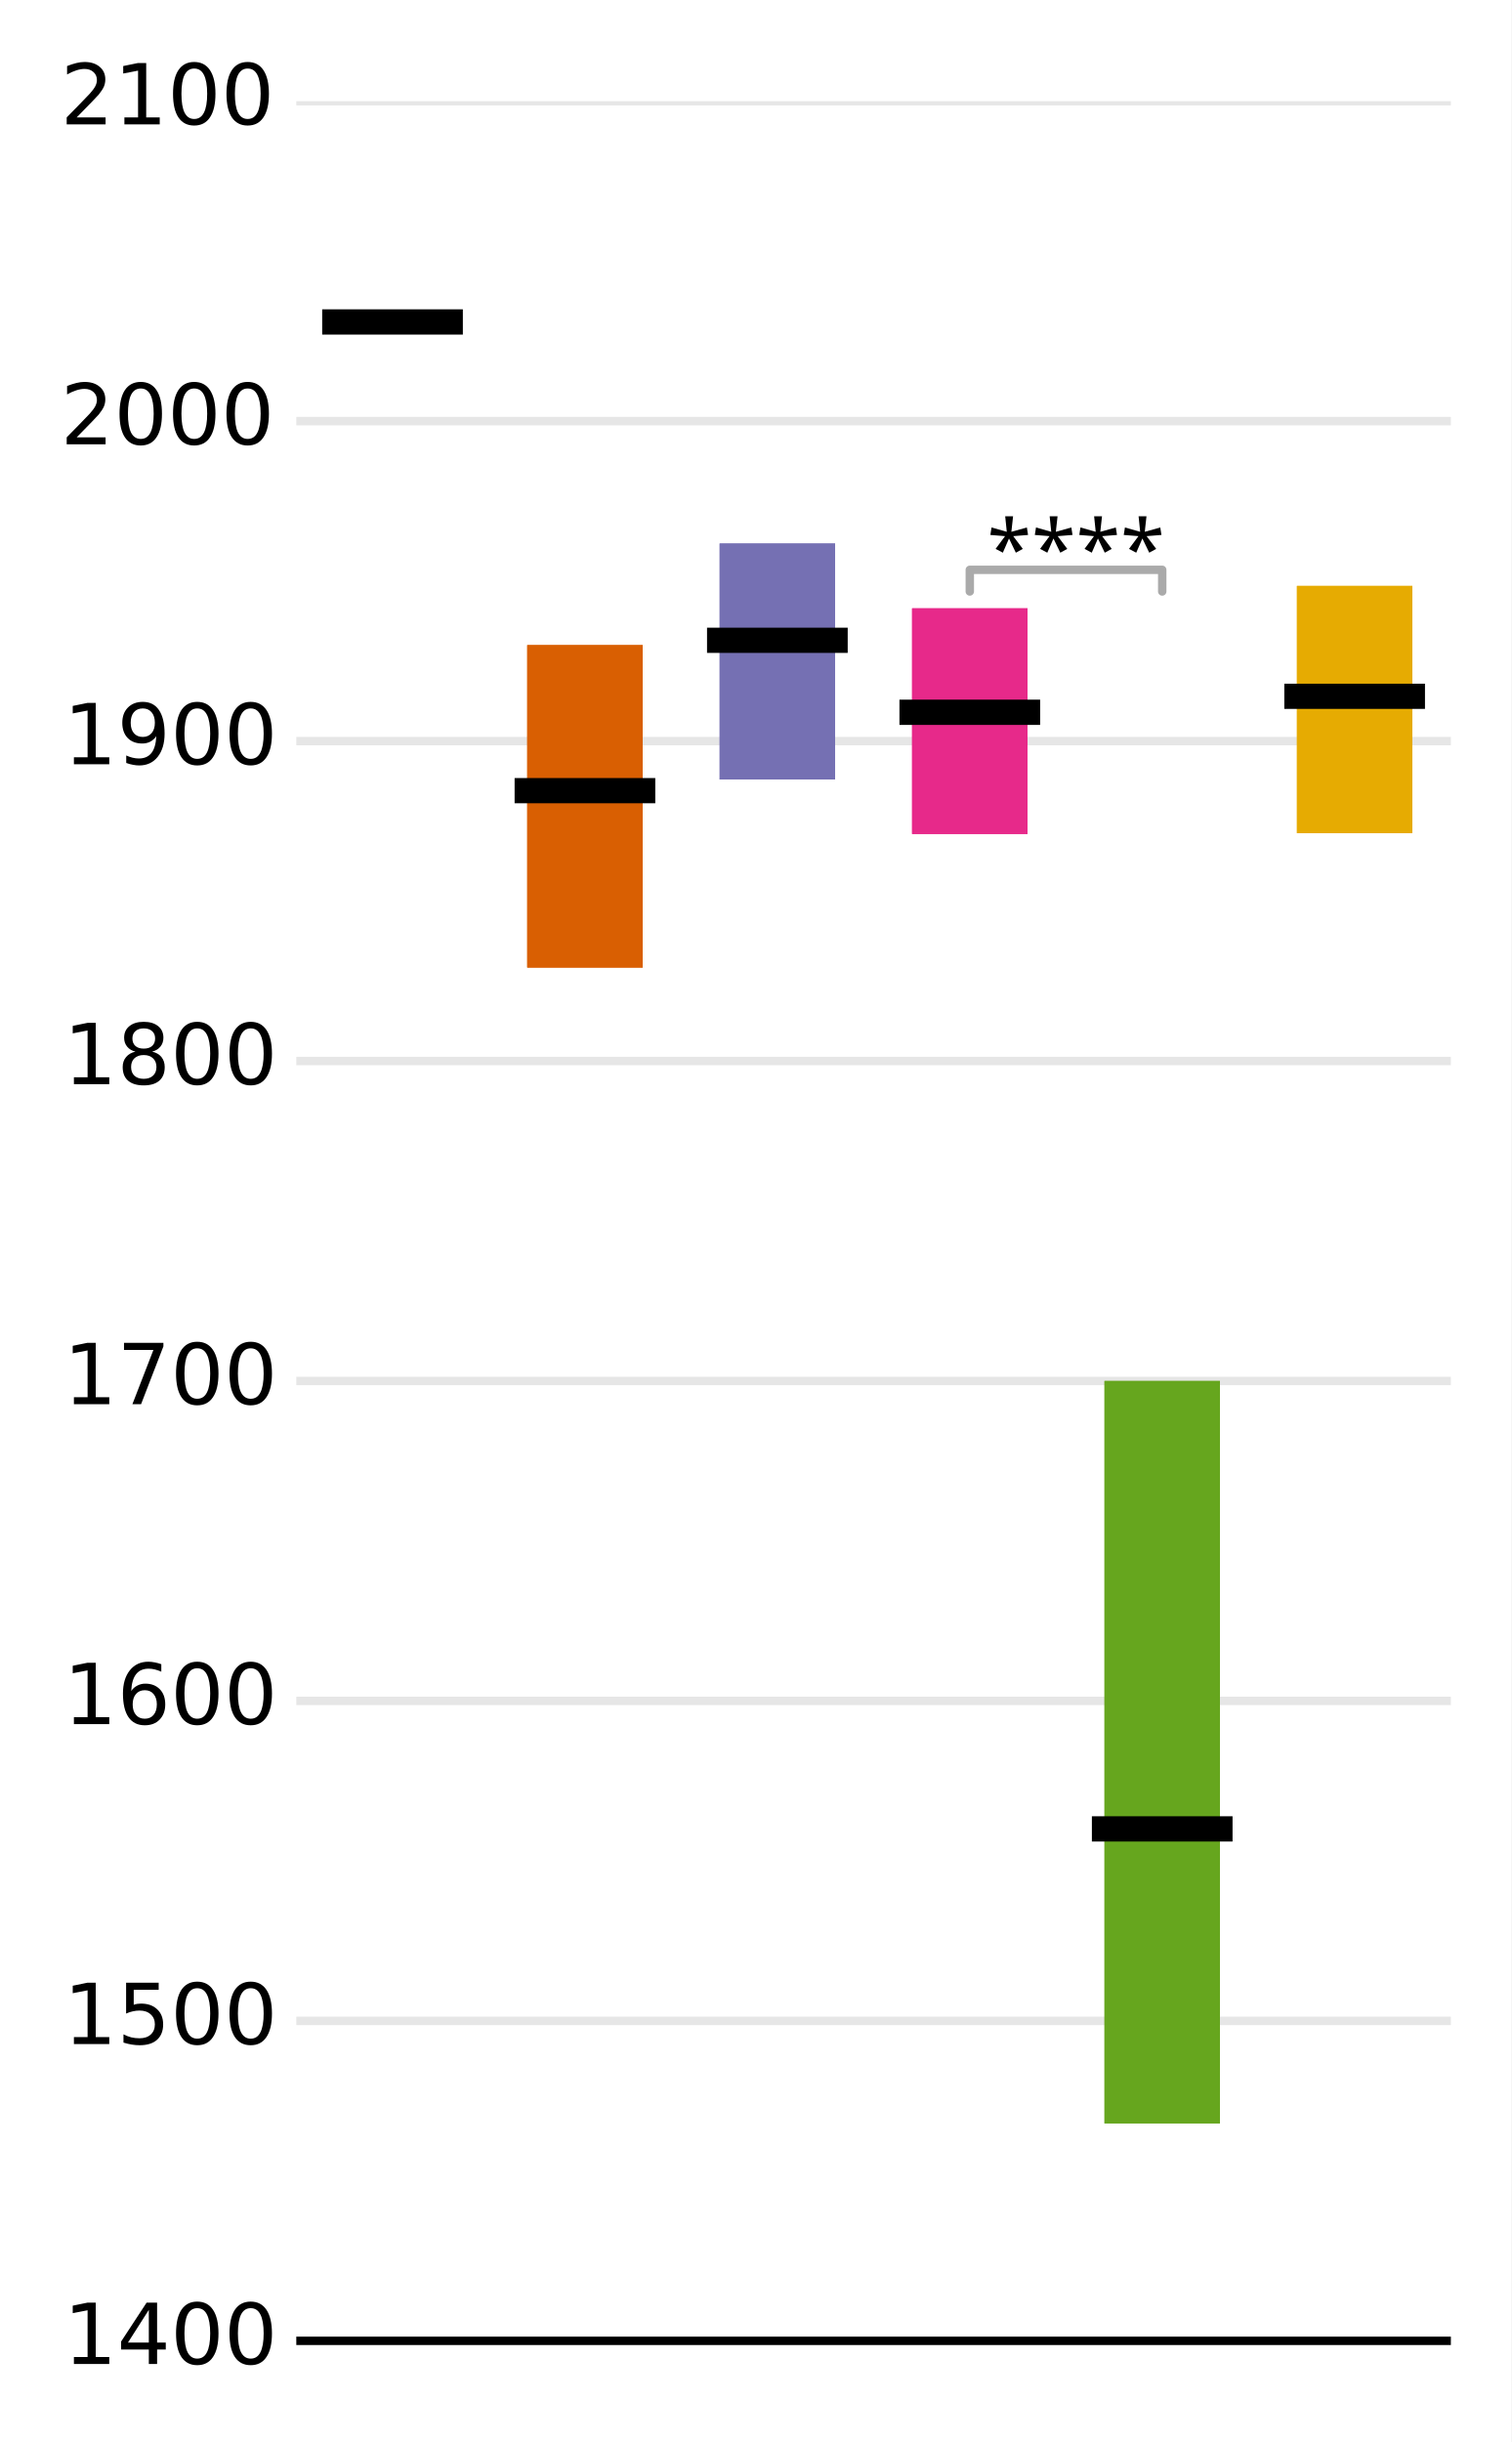
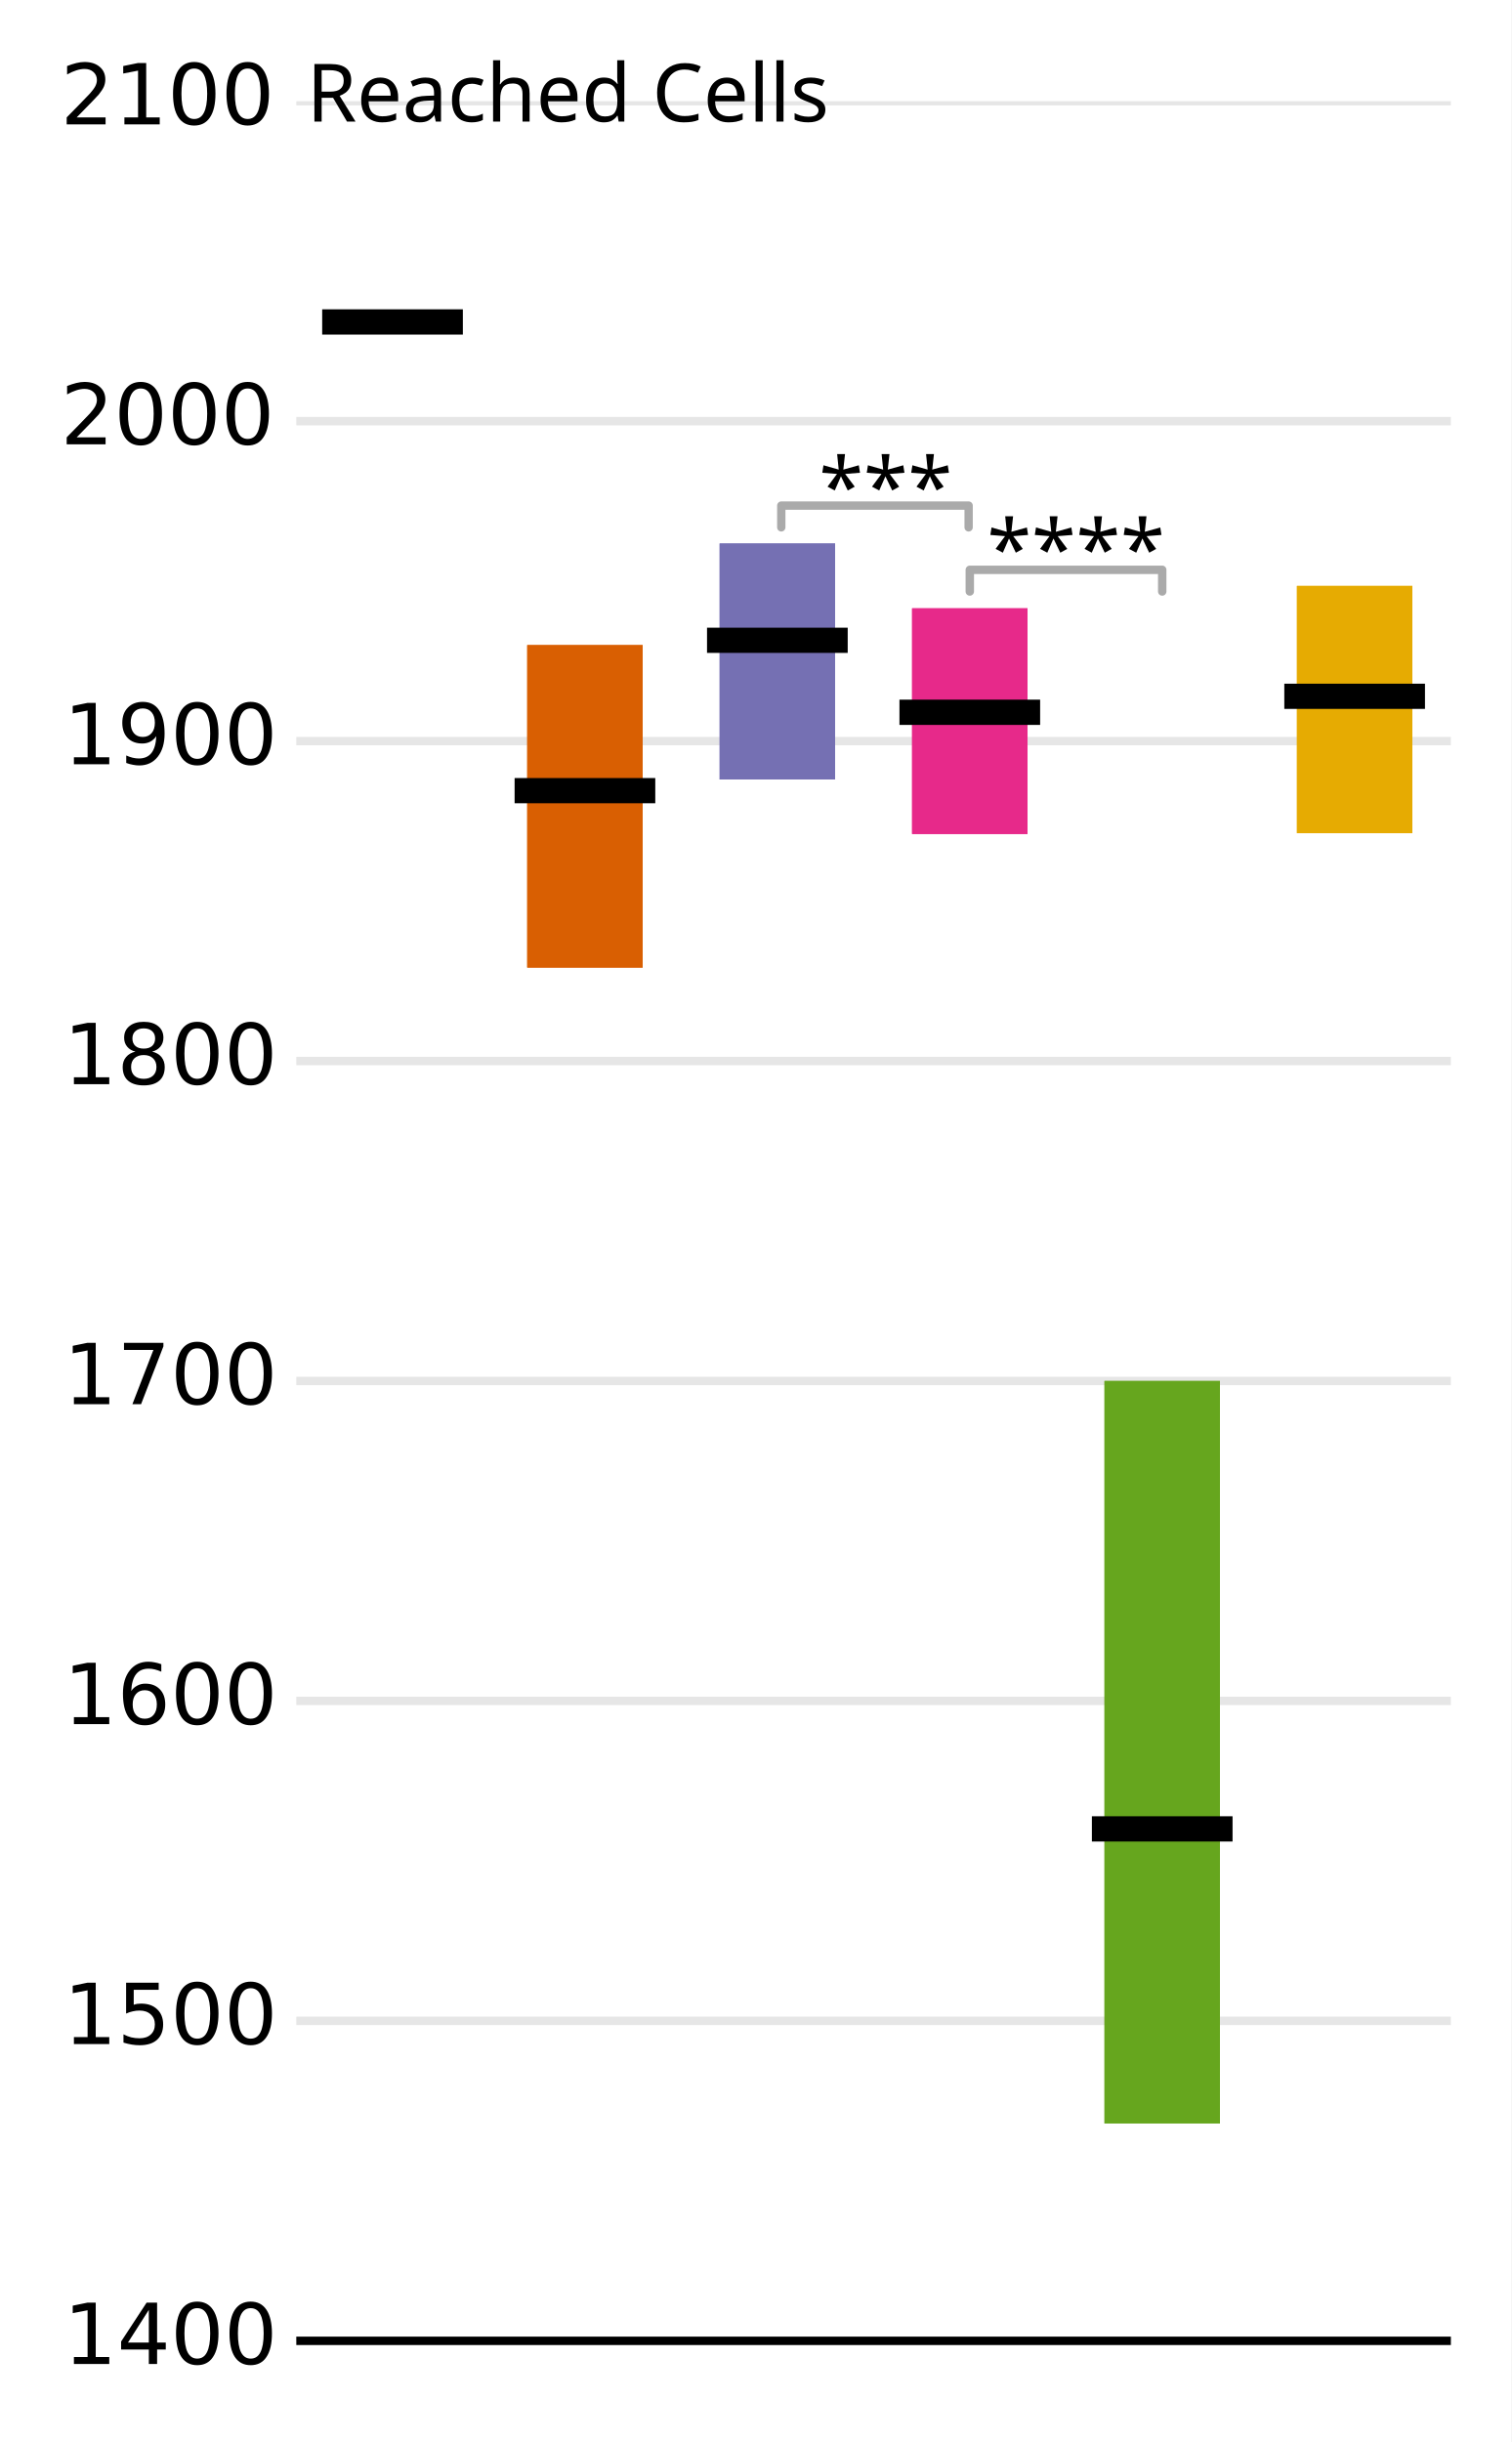
<svg xmlns="http://www.w3.org/2000/svg" id="svg2" version="1.1" width="224.734" height="363.09" xml:space="preserve">
  <defs id="defs6">
    <clipPath clipPathUnits="userSpaceOnUse" id="clipPath20">
      <path d="m 35.247,12.036 137.34,0 0,266.4 -137.34,0 0,-266.4 z" id="path22" />
    </clipPath>
    <clipPath clipPathUnits="userSpaceOnUse" id="clipPath38">
      <path d="m 35.247,12.036 137.34,0 0,266.4 -137.34,0 0,-266.4 z" id="path40" />
    </clipPath>
    <clipPath clipPathUnits="userSpaceOnUse" id="clipPath56">
      <path d="m 35.247,12.036 137.34,0 0,266.4 -137.34,0 0,-266.4 z" id="path58" />
    </clipPath>
    <clipPath clipPathUnits="userSpaceOnUse" id="clipPath74">
      <path d="m 35.247,12.036 137.34,0 0,266.4 -137.34,0 0,-266.4 z" id="path76" />
    </clipPath>
    <clipPath clipPathUnits="userSpaceOnUse" id="clipPath92">
      <path d="m 35.247,12.036 137.34,0 0,266.4 -137.34,0 0,-266.4 z" id="path94" />
    </clipPath>
    <clipPath clipPathUnits="userSpaceOnUse" id="clipPath110">
      <path d="m 35.247,12.036 137.34,0 0,266.4 -137.34,0 0,-266.4 z" id="path112" />
    </clipPath>
    <clipPath clipPathUnits="userSpaceOnUse" id="clipPath128">
      <path d="m 35.247,12.036 137.34,0 0,266.4 -137.34,0 0,-266.4 z" id="path130" />
    </clipPath>
    <clipPath clipPathUnits="userSpaceOnUse" id="clipPath146">
      <path d="m 35.247,12.036 137.34,0 0,266.4 -137.34,0 0,-266.4 z" id="path148" />
    </clipPath>
    <clipPath clipPathUnits="userSpaceOnUse" id="clipPath164">
      <path d="m 35.247,12.036 137.34,0 0,266.4 -137.34,0 0,-266.4 z" id="path166" />
    </clipPath>
    <clipPath clipPathUnits="userSpaceOnUse" id="clipPath172">
      <path d="m 35.247,12.036 137.34,0 0,266.4 -137.34,0 0,-266.4 z" id="path174" />
    </clipPath>
    <clipPath clipPathUnits="userSpaceOnUse" id="clipPath182">
      <path d="m 35.247,12.036 137.34,0 0,266.4 -137.34,0 0,-266.4 z" id="path184" />
    </clipPath>
    <clipPath clipPathUnits="userSpaceOnUse" id="clipPath192">
      <path d="m 35.247,12.036 137.34,0 0,266.4 -137.34,0 0,-266.4 z" id="path194" />
    </clipPath>
    <clipPath clipPathUnits="userSpaceOnUse" id="clipPath202">
      <path d="m 35.247,12.036 137.34,0 0,266.4 -137.34,0 0,-266.4 z" id="path204" />
    </clipPath>
    <clipPath clipPathUnits="userSpaceOnUse" id="clipPath212">
      <path d="m 35.247,12.036 137.34,0 0,266.4 -137.34,0 0,-266.4 z" id="path214" />
    </clipPath>
    <clipPath clipPathUnits="userSpaceOnUse" id="clipPath220">
      <path d="m 35.247,12.036 137.34,0 0,266.4 -137.34,0 0,-266.4 z" id="path222" />
    </clipPath>
    <clipPath clipPathUnits="userSpaceOnUse" id="clipPath230">
      <path d="m 35.247,12.036 137.34,0 0,266.4 -137.34,0 0,-266.4 z" id="path232" />
    </clipPath>
    <clipPath clipPathUnits="userSpaceOnUse" id="clipPath240">
      <path d="m 35.247,12.036 137.34,0 0,266.4 -137.34,0 0,-266.4 z" id="path242" />
    </clipPath>
    <clipPath clipPathUnits="userSpaceOnUse" id="clipPath250">
      <path d="m 35.247,12.036 137.34,0 0,266.4 -137.34,0 0,-266.4 z" id="path252" />
    </clipPath>
    <clipPath clipPathUnits="userSpaceOnUse" id="clipPath260">
      <path d="m 35.247,12.036 137.34,0 0,266.4 -137.34,0 0,-266.4 z" id="path262" />
    </clipPath>
    <clipPath clipPathUnits="userSpaceOnUse" id="clipPath268">
      <path d="m 35.247,12.036 137.34,0 0,266.4 -137.34,0 0,-266.4 z" id="path270" />
    </clipPath>
    <clipPath clipPathUnits="userSpaceOnUse" id="clipPath278">
      <path d="m 35.247,12.036 137.34,0 0,266.4 -137.34,0 0,-266.4 z" id="path280" />
    </clipPath>
    <clipPath clipPathUnits="userSpaceOnUse" id="clipPath288">
      <path d="m 35.247,12.036 137.34,0 0,266.4 -137.34,0 0,-266.4 z" id="path290" />
    </clipPath>
    <clipPath clipPathUnits="userSpaceOnUse" id="clipPath298">
      <path d="m 35.247,12.036 137.34,0 0,266.4 -137.34,0 0,-266.4 z" id="path300" />
    </clipPath>
    <clipPath clipPathUnits="userSpaceOnUse" id="clipPath308">
      <path d="m 35.247,12.036 137.34,0 0,266.4 -137.34,0 0,-266.4 z" id="path310" />
    </clipPath>
    <clipPath clipPathUnits="userSpaceOnUse" id="clipPath316">
      <path d="m 35.247,12.036 137.34,0 0,266.4 -137.34,0 0,-266.4 z" id="path318" />
    </clipPath>
    <clipPath clipPathUnits="userSpaceOnUse" id="clipPath326">
      <path d="m 35.247,12.036 137.34,0 0,266.4 -137.34,0 0,-266.4 z" id="path328" />
    </clipPath>
    <clipPath clipPathUnits="userSpaceOnUse" id="clipPath336">
      <path d="m 35.247,12.036 137.34,0 0,266.4 -137.34,0 0,-266.4 z" id="path338" />
    </clipPath>
    <clipPath clipPathUnits="userSpaceOnUse" id="clipPath346">
      <path d="m 35.247,12.036 137.34,0 0,266.4 -137.34,0 0,-266.4 z" id="path348" />
    </clipPath>
    <clipPath clipPathUnits="userSpaceOnUse" id="clipPath356">
      <path d="m 35.247,12.036 137.34,0 0,266.4 -137.34,0 0,-266.4 z" id="path358" />
    </clipPath>
    <clipPath clipPathUnits="userSpaceOnUse" id="clipPath364">
      <path d="m 35.247,12.036 137.34,0 0,266.4 -137.34,0 0,-266.4 z" id="path366" />
    </clipPath>
    <clipPath clipPathUnits="userSpaceOnUse" id="clipPath374">
      <path d="m 35.247,12.036 137.34,0 0,266.4 -137.34,0 0,-266.4 z" id="path376" />
    </clipPath>
    <clipPath clipPathUnits="userSpaceOnUse" id="clipPath384">
      <path d="m 35.247,12.036 137.34,0 0,266.4 -137.34,0 0,-266.4 z" id="path386" />
    </clipPath>
    <clipPath clipPathUnits="userSpaceOnUse" id="clipPath394">
      <path d="m 35.247,12.036 137.34,0 0,266.4 -137.34,0 0,-266.4 z" id="path396" />
    </clipPath>
    <clipPath clipPathUnits="userSpaceOnUse" id="clipPath404">
      <path d="m 35.247,12.036 137.34,0 0,266.4 -137.34,0 0,-266.4 z" id="path406" />
    </clipPath>
    <clipPath clipPathUnits="userSpaceOnUse" id="clipPath412">
      <path d="m 35.247,12.036 137.34,0 0,266.4 -137.34,0 0,-266.4 z" id="path414" />
    </clipPath>
    <clipPath clipPathUnits="userSpaceOnUse" id="clipPath422">
      <path d="m 35.247,12.036 137.34,0 0,266.4 -137.34,0 0,-266.4 z" id="path424" />
    </clipPath>
    <clipPath clipPathUnits="userSpaceOnUse" id="clipPath432">
      <path d="m 35.247,12.036 137.34,0 0,266.4 -137.34,0 0,-266.4 z" id="path434" />
    </clipPath>
    <clipPath clipPathUnits="userSpaceOnUse" id="clipPath442">
      <path d="m 35.247,12.036 137.34,0 0,266.4 -137.34,0 0,-266.4 z" id="path444" />
    </clipPath>
    <clipPath clipPathUnits="userSpaceOnUse" id="clipPath452">
      <path d="m 35.247,12.036 137.34,0 0,266.4 -137.34,0 0,-266.4 z" id="path454" />
    </clipPath>
    <clipPath clipPathUnits="userSpaceOnUse" id="clipPath462">
      <path d="m 35.247,12.036 137.34,0 0,266.4 -137.34,0 0,-266.4 z" id="path464" />
    </clipPath>
    <clipPath clipPathUnits="userSpaceOnUse" id="clipPath472">
      <path d="m 35.247,12.036 137.34,0 0,266.4 -137.34,0 0,-266.4 z" id="path474" />
    </clipPath>
    <clipPath clipPathUnits="userSpaceOnUse" id="clipPath480">
      <path d="m 35.247,12.036 137.34,0 0,266.4 -137.34,0 0,-266.4 z" id="path482" />
    </clipPath>
    <clipPath clipPathUnits="userSpaceOnUse" id="clipPath488">
      <path d="m 35.247,12.036 137.34,0 0,266.4 -137.34,0 0,-266.4 z" id="path490" />
    </clipPath>
    <clipPath clipPathUnits="userSpaceOnUse" id="clipPath496">
      <path d="m 35.247,12.036 137.34,0 0,266.4 -137.34,0 0,-266.4 z" id="path498" />
    </clipPath>
    <clipPath clipPathUnits="userSpaceOnUse" id="clipPath506">
      <path d="m 35.247,12.036 137.34,0 0,266.4 -137.34,0 0,-266.4 z" id="path508" />
    </clipPath>
    <clipPath clipPathUnits="userSpaceOnUse" id="clipPath516">
      <path d="m 35.247,12.036 137.34,0 0,266.4 -137.34,0 0,-266.4 z" id="path518" />
    </clipPath>
    <clipPath clipPathUnits="userSpaceOnUse" id="clipPath526">
      <path d="m 35.247,12.036 137.34,0 0,266.4 -137.34,0 0,-266.4 z" id="path528" />
    </clipPath>
    <clipPath clipPathUnits="userSpaceOnUse" id="clipPath534">
      <path d="m 35.247,12.036 137.34,0 0,266.4 -137.34,0 0,-266.4 z" id="path536" />
    </clipPath>
    <clipPath clipPathUnits="userSpaceOnUse" id="clipPath542">
      <path d="m 35.247,12.036 137.34,0 0,266.4 -137.34,0 0,-266.4 z" id="path544" />
    </clipPath>
    <clipPath clipPathUnits="userSpaceOnUse" id="clipPath550">
      <path d="m 35.247,12.036 137.34,0 0,266.4 -137.34,0 0,-266.4 z" id="path552" />
    </clipPath>
    <clipPath clipPathUnits="userSpaceOnUse" id="clipPath560">
      <path d="m 35.247,12.036 137.34,0 0,266.4 -137.34,0 0,-266.4 z" id="path562" />
    </clipPath>
    <clipPath clipPathUnits="userSpaceOnUse" id="clipPath570">
      <path d="m 35.247,12.036 137.34,0 0,266.4 -137.34,0 0,-266.4 z" id="path572" />
    </clipPath>
    <clipPath clipPathUnits="userSpaceOnUse" id="clipPath580">
      <path d="m 35.247,12.036 137.34,0 0,266.4 -137.34,0 0,-266.4 z" id="path582" />
    </clipPath>
    <clipPath clipPathUnits="userSpaceOnUse" id="clipPath588">
      <path d="m 35.247,12.036 137.34,0 0,266.4 -137.34,0 0,-266.4 z" id="path590" />
    </clipPath>
    <clipPath clipPathUnits="userSpaceOnUse" id="clipPath596">
      <path d="m 35.247,12.036 137.34,0 0,266.4 -137.34,0 0,-266.4 z" id="path598" />
    </clipPath>
    <clipPath clipPathUnits="userSpaceOnUse" id="clipPath604">
      <path d="m 35.247,12.036 137.34,0 0,266.4 -137.34,0 0,-266.4 z" id="path606" />
    </clipPath>
    <clipPath clipPathUnits="userSpaceOnUse" id="clipPath614">
      <path d="m 35.247,12.036 137.34,0 0,266.4 -137.34,0 0,-266.4 z" id="path616" />
    </clipPath>
    <clipPath clipPathUnits="userSpaceOnUse" id="clipPath624">
      <path d="m 35.247,12.036 137.34,0 0,266.4 -137.34,0 0,-266.4 z" id="path626" />
    </clipPath>
    <clipPath clipPathUnits="userSpaceOnUse" id="clipPath634">
      <path d="m 35.247,12.036 137.34,0 0,266.4 -137.34,0 0,-266.4 z" id="path636" />
    </clipPath>
    <clipPath clipPathUnits="userSpaceOnUse" id="clipPath642">
      <path d="m 35.247,12.036 137.34,0 0,266.4 -137.34,0 0,-266.4 z" id="path644" />
    </clipPath>
    <clipPath clipPathUnits="userSpaceOnUse" id="clipPath650">
      <path d="m 35.247,12.036 137.34,0 0,266.4 -137.34,0 0,-266.4 z" id="path652" />
    </clipPath>
    <clipPath clipPathUnits="userSpaceOnUse" id="clipPath658">
      <path d="m 35.247,12.036 137.34,0 0,266.4 -137.34,0 0,-266.4 z" id="path660" />
    </clipPath>
    <clipPath clipPathUnits="userSpaceOnUse" id="clipPath668">
      <path d="m 35.247,12.036 137.34,0 0,266.4 -137.34,0 0,-266.4 z" id="path670" />
    </clipPath>
    <clipPath clipPathUnits="userSpaceOnUse" id="clipPath678">
      <path d="m 35.247,12.036 137.34,0 0,266.4 -137.34,0 0,-266.4 z" id="path680" />
    </clipPath>
    <clipPath clipPathUnits="userSpaceOnUse" id="clipPath688">
      <path d="m 35.247,12.036 137.34,0 0,266.4 -137.34,0 0,-266.4 z" id="path690" />
    </clipPath>
    <clipPath clipPathUnits="userSpaceOnUse" id="clipPath696">
      <path d="m 35.247,12.036 137.34,0 0,266.4 -137.34,0 0,-266.4 z" id="path698" />
    </clipPath>
    <clipPath clipPathUnits="userSpaceOnUse" id="clipPath704">
      <path d="m 35.247,12.036 137.34,0 0,266.4 -137.34,0 0,-266.4 z" id="path706" />
    </clipPath>
    <clipPath clipPathUnits="userSpaceOnUse" id="clipPath712">
      <path d="m 35.247,12.036 137.34,0 0,266.4 -137.34,0 0,-266.4 z" id="path714" />
    </clipPath>
    <clipPath clipPathUnits="userSpaceOnUse" id="clipPath722">
      <path d="m 35.247,12.036 137.34,0 0,266.4 -137.34,0 0,-266.4 z" id="path724" />
    </clipPath>
    <clipPath clipPathUnits="userSpaceOnUse" id="clipPath732">
      <path d="m 35.247,12.036 137.34,0 0,266.4 -137.34,0 0,-266.4 z" id="path734" />
    </clipPath>
    <clipPath clipPathUnits="userSpaceOnUse" id="clipPath742">
      <path d="m 35.247,12.036 137.34,0 0,266.4 -137.34,0 0,-266.4 z" id="path744" />
    </clipPath>
    <clipPath clipPathUnits="userSpaceOnUse" id="clipPath750">
      <path d="m 35.247,12.036 137.34,0 0,266.4 -137.34,0 0,-266.4 z" id="path752" />
    </clipPath>
    <clipPath clipPathUnits="userSpaceOnUse" id="clipPath758">
      <path d="m 35.247,12.036 137.34,0 0,266.4 -137.34,0 0,-266.4 z" id="path760" />
    </clipPath>
    <clipPath clipPathUnits="userSpaceOnUse" id="clipPath766">
      <path d="m 35.247,12.036 137.34,0 0,266.4 -137.34,0 0,-266.4 z" id="path768" />
    </clipPath>
  </defs>
  <g id="g10" transform="matrix(1.25,0,0,-1.25,0,363.0898)">
    <path d="m 0,0 179.787,0 0,290.472 L 0,290.472 0,0 z" style="fill:#ffffff;fill-opacity:1;fill-rule:nonzero;stroke:none" id="path12" />
    <path d="m 35.247,12.036 137.34,0 0,266.4 -137.34,0 0,-266.4 z" style="fill:#ffffff;fill-opacity:1;fill-rule:nonzero;stroke:none" id="path14" />
    <g id="g16">
      <g id="g18" clip-path="url(#clipPath20)">
        <path d="m 35.247,12.036 137.34,0" style="fill:none;stroke:#e6e6e6;stroke-opacity:1;stroke-width:1;stroke-linecap:square;stroke-linejoin:round;stroke-miterlimit:10;stroke-dasharray:none" id="path24" />
      </g>
    </g>
    <g id="g26">
      <path d="m 35.247,12.036 0,0" style="fill:#000000;fill-opacity:1;fill-rule:nonzero;stroke:#000000;stroke-opacity:1;stroke-width:0.5;stroke-linecap:butt;stroke-linejoin:round;stroke-miterlimit:10;stroke-dasharray:none" id="path28" />
      <text transform="matrix(1,0,0,-1,7.559375,9.278125)" id="text30">
        <tspan style="fill:#000000;fill-opacity:1;fill-rule:nonzero;stroke:none;font-family:DejaVu Sans;font-variant:normal;font-weight:normal;font-size:10;writing-mode:lr;-inkscape-font-specification:DejaVuSans" x="0 6.36 12.72 19.08" y="0" id="tspan32">1400</tspan>
      </text>
    </g>
    <g id="g34">
      <g id="g36" clip-path="url(#clipPath38)">
        <path d="m 35.247,50.093 137.34,0" style="fill:none;stroke:#e6e6e6;stroke-opacity:1;stroke-width:1;stroke-linecap:square;stroke-linejoin:round;stroke-miterlimit:10;stroke-dasharray:none" id="path42" />
      </g>
    </g>
    <g id="g44">
      <path d="m 35.247,50.093 0,0" style="fill:#000000;fill-opacity:1;fill-rule:nonzero;stroke:#000000;stroke-opacity:1;stroke-width:0.5;stroke-linecap:butt;stroke-linejoin:round;stroke-miterlimit:10;stroke-dasharray:none" id="path46" />
      <text transform="matrix(1,0,0,-1,7.559375,47.33527)" id="text48">
        <tspan style="fill:#000000;fill-opacity:1;fill-rule:nonzero;stroke:none;font-family:DejaVu Sans;font-variant:normal;font-weight:normal;font-size:10;writing-mode:lr;-inkscape-font-specification:DejaVuSans" x="0 6.36 12.72 19.08" y="0" id="tspan50">1500</tspan>
      </text>
    </g>
    <g id="g52">
      <g id="g54" clip-path="url(#clipPath56)">
        <path d="m 35.247,88.15 137.34,0" style="fill:none;stroke:#e6e6e6;stroke-opacity:1;stroke-width:1;stroke-linecap:square;stroke-linejoin:round;stroke-miterlimit:10;stroke-dasharray:none" id="path60" />
      </g>
    </g>
    <g id="g62">
      <path d="m 35.247,88.15 0,0" style="fill:#000000;fill-opacity:1;fill-rule:nonzero;stroke:#000000;stroke-opacity:1;stroke-width:0.5;stroke-linecap:butt;stroke-linejoin:round;stroke-miterlimit:10;stroke-dasharray:none" id="path64" />
      <text transform="matrix(1,0,0,-1,7.559375,85.39241)" id="text66">
        <tspan style="fill:#000000;fill-opacity:1;fill-rule:nonzero;stroke:none;font-family:DejaVu Sans;font-variant:normal;font-weight:normal;font-size:10;writing-mode:lr;-inkscape-font-specification:DejaVuSans" x="0 6.36 12.72 19.08" y="0" id="tspan68">1600</tspan>
      </text>
    </g>
    <g id="g70">
      <g id="g72" clip-path="url(#clipPath74)">
        <path d="m 35.247,126.207 137.34,0" style="fill:none;stroke:#e6e6e6;stroke-opacity:1;stroke-width:1;stroke-linecap:square;stroke-linejoin:round;stroke-miterlimit:10;stroke-dasharray:none" id="path78" />
      </g>
    </g>
    <g id="g80">
      <path d="m 35.247,126.207 0,0" style="fill:#000000;fill-opacity:1;fill-rule:nonzero;stroke:#000000;stroke-opacity:1;stroke-width:0.5;stroke-linecap:butt;stroke-linejoin:round;stroke-miterlimit:10;stroke-dasharray:none" id="path82" />
      <text transform="matrix(1,0,0,-1,7.559375,123.4496)" id="text84">
        <tspan style="fill:#000000;fill-opacity:1;fill-rule:nonzero;stroke:none;font-family:DejaVu Sans;font-variant:normal;font-weight:normal;font-size:10;writing-mode:lr;-inkscape-font-specification:DejaVuSans" x="0 6.36 12.72 19.08" y="0" id="tspan86">1700</tspan>
      </text>
    </g>
    <g id="g88">
      <g id="g90" clip-path="url(#clipPath92)">
        <path d="m 35.247,164.265 137.34,0" style="fill:none;stroke:#e6e6e6;stroke-opacity:1;stroke-width:1;stroke-linecap:square;stroke-linejoin:round;stroke-miterlimit:10;stroke-dasharray:none" id="path96" />
      </g>
    </g>
    <g id="g98">
      <path d="m 35.247,164.265 0,0" style="fill:#000000;fill-opacity:1;fill-rule:nonzero;stroke:#000000;stroke-opacity:1;stroke-width:0.5;stroke-linecap:butt;stroke-linejoin:round;stroke-miterlimit:10;stroke-dasharray:none" id="path100" />
      <text transform="matrix(1,0,0,-1,7.559375,161.5067)" id="text102">
        <tspan style="fill:#000000;fill-opacity:1;fill-rule:nonzero;stroke:none;font-family:DejaVu Sans;font-variant:normal;font-weight:normal;font-size:10;writing-mode:lr;-inkscape-font-specification:DejaVuSans" x="0 6.36 12.72 19.08" y="0" id="tspan104">1800</tspan>
      </text>
    </g>
    <g id="g106">
      <g id="g108" clip-path="url(#clipPath110)">
        <path d="m 35.247,202.322 137.34,0" style="fill:none;stroke:#e6e6e6;stroke-opacity:1;stroke-width:1;stroke-linecap:square;stroke-linejoin:round;stroke-miterlimit:10;stroke-dasharray:none" id="path114" />
      </g>
    </g>
    <g id="g116">
      <path d="m 35.247,202.322 0,0" style="fill:#000000;fill-opacity:1;fill-rule:nonzero;stroke:#000000;stroke-opacity:1;stroke-width:0.5;stroke-linecap:butt;stroke-linejoin:round;stroke-miterlimit:10;stroke-dasharray:none" id="path118" />
      <text transform="matrix(1,0,0,-1,7.559375,199.5638)" id="text120">
        <tspan style="fill:#000000;fill-opacity:1;fill-rule:nonzero;stroke:none;font-family:DejaVu Sans;font-variant:normal;font-weight:normal;font-size:10;writing-mode:lr;-inkscape-font-specification:DejaVuSans" x="0 6.36 12.72 19.08" y="0" id="tspan122">1900</tspan>
      </text>
    </g>
    <g id="g124">
      <g id="g126" clip-path="url(#clipPath128)">
        <path d="m 35.247,240.379 137.34,0" style="fill:none;stroke:#e6e6e6;stroke-opacity:1;stroke-width:1;stroke-linecap:square;stroke-linejoin:round;stroke-miterlimit:10;stroke-dasharray:none" id="path132" />
      </g>
    </g>
    <g id="g134">
      <path d="m 35.247,240.379 0,0" style="fill:#000000;fill-opacity:1;fill-rule:nonzero;stroke:#000000;stroke-opacity:1;stroke-width:0.5;stroke-linecap:butt;stroke-linejoin:round;stroke-miterlimit:10;stroke-dasharray:none" id="path136" />
      <text transform="matrix(1,0,0,-1,7.2,237.621)" id="text138">
        <tspan style="fill:#000000;fill-opacity:1;fill-rule:nonzero;stroke:none;font-family:DejaVu Sans;font-variant:normal;font-weight:normal;font-size:10;writing-mode:lr;-inkscape-font-specification:DejaVuSans" x="0 6.36 12.72 19.08" y="0" id="tspan140">2000</tspan>
      </text>
    </g>
    <g id="g142">
      <g id="g144" clip-path="url(#clipPath146)">
        <path d="m 35.247,278.436 137.34,0" style="fill:none;stroke:#e6e6e6;stroke-opacity:1;stroke-width:1;stroke-linecap:square;stroke-linejoin:round;stroke-miterlimit:10;stroke-dasharray:none" id="path150" />
      </g>
    </g>
    <g id="g152">
      <path d="m 35.247,278.436 0,0" style="fill:#000000;fill-opacity:1;fill-rule:nonzero;stroke:#000000;stroke-opacity:1;stroke-width:0.5;stroke-linecap:butt;stroke-linejoin:round;stroke-miterlimit:10;stroke-dasharray:none" id="path154" />
      <text transform="matrix(1,0,0,-1,7.2,275.6781)" id="text156">
        <tspan style="fill:#000000;fill-opacity:1;fill-rule:nonzero;stroke:none;font-family:DejaVu Sans;font-variant:normal;font-weight:normal;font-size:10;writing-mode:lr;-inkscape-font-specification:DejaVuSans" x="0 6.36 12.72 19.08" y="0" id="tspan158">2100</tspan>
      </text>
    </g>
    <g id="g160">
      <g id="g162" clip-path="url(#clipPath164)" />
    </g>
    <g id="g168">
      <g id="g170" clip-path="url(#clipPath172)">
        <path d="m 39.825,251.415 13.734,0 -13.734,0 z" style="fill:#1b9e77;fill-opacity:1;fill-rule:nonzero;stroke:none" id="path176" />
      </g>
    </g>
    <g id="g178">
      <g id="g180" clip-path="url(#clipPath182)">
        <path d="m 39.825,251.415 13.734,0 0,1.522 -13.734,-1.522 z" style="fill:#1b9e77;fill-opacity:1;fill-rule:nonzero;stroke:none" id="path186" />
      </g>
    </g>
    <g id="g188">
      <g id="g190" clip-path="url(#clipPath192)">
        <path d="m 39.825,251.415 13.734,0 0,1.522 -13.734,0 0,-1.522 z" style="fill:#1b9e77;fill-opacity:1;fill-rule:nonzero;stroke:none" id="path196" />
      </g>
    </g>
    <g id="g198">
      <g id="g200" clip-path="url(#clipPath202)">
        <path d="m 39.825,251.415 13.734,0 0,1.522 -13.734,0 0,-1.522 z" style="fill:#1b9e77;fill-opacity:1;fill-rule:nonzero;stroke:none" id="path206" />
      </g>
    </g>
    <g id="g208">
      <g id="g210" clip-path="url(#clipPath212)" />
    </g>
    <g id="g216">
      <g id="g218" clip-path="url(#clipPath220)">
        <path d="m 62.715,175.396 13.734,0 -13.734,0 z" style="fill:#d95f02;fill-opacity:1;fill-rule:nonzero;stroke:none" id="path224" />
      </g>
    </g>
    <g id="g226">
      <g id="g228" clip-path="url(#clipPath230)">
        <path d="m 62.715,175.396 13.734,0 0,38.343 -13.734,-38.343 z" style="fill:#d95f02;fill-opacity:1;fill-rule:nonzero;stroke:none" id="path234" />
      </g>
    </g>
    <g id="g236">
      <g id="g238" clip-path="url(#clipPath240)">
        <path d="m 62.715,175.396 13.734,0 0,38.343 -13.734,0 0,-38.343 z" style="fill:#d95f02;fill-opacity:1;fill-rule:nonzero;stroke:none" id="path244" />
      </g>
    </g>
    <g id="g246">
      <g id="g248" clip-path="url(#clipPath250)">
        <path d="m 62.715,175.396 13.734,0 0,38.343 -13.734,0 0,-38.343 z" style="fill:#d95f02;fill-opacity:1;fill-rule:nonzero;stroke:none" id="path254" />
      </g>
    </g>
    <g id="g256">
      <g id="g258" clip-path="url(#clipPath260)" />
    </g>
    <g id="g264">
      <g id="g266" clip-path="url(#clipPath268)">
        <path d="m 85.605,197.755 13.734,0 -13.734,0 z" style="fill:#7570b3;fill-opacity:1;fill-rule:nonzero;stroke:none" id="path272" />
      </g>
    </g>
    <g id="g274">
      <g id="g276" clip-path="url(#clipPath278)">
        <path d="m 85.605,197.755 13.734,0 0,28.067 -13.734,-28.067 z" style="fill:#7570b3;fill-opacity:1;fill-rule:nonzero;stroke:none" id="path282" />
      </g>
    </g>
    <g id="g284">
      <g id="g286" clip-path="url(#clipPath288)">
        <path d="m 85.605,197.755 13.734,0 0,28.067 -13.734,0 0,-28.067 z" style="fill:#7570b3;fill-opacity:1;fill-rule:nonzero;stroke:none" id="path292" />
      </g>
    </g>
    <g id="g294">
      <g id="g296" clip-path="url(#clipPath298)">
        <path d="m 85.605,197.755 13.734,0 0,28.067 -13.734,0 0,-28.067 z" style="fill:#7570b3;fill-opacity:1;fill-rule:nonzero;stroke:none" id="path302" />
      </g>
    </g>
    <g id="g304">
      <g id="g306" clip-path="url(#clipPath308)" />
    </g>
    <g id="g312">
      <g id="g314" clip-path="url(#clipPath316)">
        <path d="m 108.495,191.285 13.734,0 -13.734,0 z" style="fill:#e7298a;fill-opacity:1;fill-rule:nonzero;stroke:none" id="path320" />
      </g>
    </g>
    <g id="g322">
      <g id="g324" clip-path="url(#clipPath326)">
        <path d="m 108.495,191.285 13.734,0 0,26.83 -13.734,-26.83 z" style="fill:#e7298a;fill-opacity:1;fill-rule:nonzero;stroke:none" id="path330" />
      </g>
    </g>
    <g id="g332">
      <g id="g334" clip-path="url(#clipPath336)">
        <path d="m 108.495,191.285 13.734,0 0,26.83 -13.734,0 0,-26.83 z" style="fill:#e7298a;fill-opacity:1;fill-rule:nonzero;stroke:none" id="path340" />
      </g>
    </g>
    <g id="g342">
      <g id="g344" clip-path="url(#clipPath346)">
        <path d="m 108.495,191.285 13.734,0 0,26.83 -13.734,0 0,-26.83 z" style="fill:#e7298a;fill-opacity:1;fill-rule:nonzero;stroke:none" id="path350" />
      </g>
    </g>
    <g id="g352">
      <g id="g354" clip-path="url(#clipPath356)" />
    </g>
    <g id="g360">
      <g id="g362" clip-path="url(#clipPath364)">
        <path d="m 131.385,37.915 13.734,0 -13.734,0 z" style="fill:#66a61e;fill-opacity:1;fill-rule:nonzero;stroke:none" id="path368" />
      </g>
    </g>
    <g id="g370">
      <g id="g372" clip-path="url(#clipPath374)">
        <path d="m 131.385,37.915 13.734,0 0,88.293 -13.734,-88.293 z" style="fill:#66a61e;fill-opacity:1;fill-rule:nonzero;stroke:none" id="path378" />
      </g>
    </g>
    <g id="g380">
      <g id="g382" clip-path="url(#clipPath384)">
        <path d="m 131.385,37.915 13.734,0 0,88.293 -13.734,0 0,-88.293 z" style="fill:#66a61e;fill-opacity:1;fill-rule:nonzero;stroke:none" id="path388" />
      </g>
    </g>
    <g id="g390">
      <g id="g392" clip-path="url(#clipPath394)">
        <path d="m 131.385,37.915 13.734,0 0,88.293 -13.734,0 0,-88.293 z" style="fill:#66a61e;fill-opacity:1;fill-rule:nonzero;stroke:none" id="path398" />
      </g>
    </g>
    <g id="g400">
      <g id="g402" clip-path="url(#clipPath404)" />
    </g>
    <g id="g408">
      <g id="g410" clip-path="url(#clipPath412)">
        <path d="m 154.275,191.38 13.734,0 -13.734,0 z" style="fill:#e6ab02;fill-opacity:1;fill-rule:nonzero;stroke:none" id="path416" />
      </g>
    </g>
    <g id="g418">
      <g id="g420" clip-path="url(#clipPath422)">
        <path d="m 154.275,191.38 13.734,0 0,29.399 -13.734,-29.399 z" style="fill:#e6ab02;fill-opacity:1;fill-rule:nonzero;stroke:none" id="path426" />
      </g>
    </g>
    <g id="g428">
      <g id="g430" clip-path="url(#clipPath432)">
        <path d="m 154.275,191.38 13.734,0 0,29.399 -13.734,0 0,-29.399 z" style="fill:#e6ab02;fill-opacity:1;fill-rule:nonzero;stroke:none" id="path436" />
      </g>
    </g>
    <g id="g438">
      <g id="g440" clip-path="url(#clipPath442)">
        <path d="m 154.275,191.38 13.734,0 0,29.399 -13.734,0 0,-29.399 z" style="fill:#e6ab02;fill-opacity:1;fill-rule:nonzero;stroke:none" id="path446" />
      </g>
    </g>
    <g id="g448">
      <g id="g450" clip-path="url(#clipPath452)">
        <path d="m 46.692,251.415 0,0" style="fill:none;stroke:#1b9e77;stroke-opacity:1;stroke-width:2;stroke-linecap:butt;stroke-linejoin:round;stroke-miterlimit:10;stroke-dasharray:6,6;stroke-dashoffset:0" id="path456" />
      </g>
    </g>
    <g id="g458">
      <g id="g460" clip-path="url(#clipPath462)">
        <path d="m 46.692,252.938 0,0" style="fill:none;stroke:#1b9e77;stroke-opacity:1;stroke-width:2;stroke-linecap:butt;stroke-linejoin:round;stroke-miterlimit:10;stroke-dasharray:6,6;stroke-dashoffset:0" id="path466" />
      </g>
    </g>
    <g id="g468">
      <g id="g470" clip-path="url(#clipPath472)" />
    </g>
    <g id="g476">
      <g id="g478" clip-path="url(#clipPath480)" />
    </g>
    <g id="g484">
      <g id="g486" clip-path="url(#clipPath488)" />
    </g>
    <g id="g492">
      <g id="g494" clip-path="url(#clipPath496)">
        <path d="m 39.825,252.177 13.734,0" style="fill:none;stroke:#000000;stroke-opacity:1;stroke-width:3;stroke-linecap:square;stroke-linejoin:round;stroke-miterlimit:10;stroke-dasharray:none" id="path500" />
      </g>
    </g>
    <g id="g502">
      <g id="g504" clip-path="url(#clipPath506)">
        <path d="m 69.582,175.396 0,0" style="fill:none;stroke:#d95f02;stroke-opacity:1;stroke-width:2;stroke-linecap:butt;stroke-linejoin:round;stroke-miterlimit:10;stroke-dasharray:6,6;stroke-dashoffset:0" id="path510" />
      </g>
    </g>
    <g id="g512">
      <g id="g514" clip-path="url(#clipPath516)">
        <path d="m 69.582,213.739 0,0" style="fill:none;stroke:#d95f02;stroke-opacity:1;stroke-width:2;stroke-linecap:butt;stroke-linejoin:round;stroke-miterlimit:10;stroke-dasharray:6,6;stroke-dashoffset:0" id="path520" />
      </g>
    </g>
    <g id="g522">
      <g id="g524" clip-path="url(#clipPath526)" />
    </g>
    <g id="g530">
      <g id="g532" clip-path="url(#clipPath534)" />
    </g>
    <g id="g538">
      <g id="g540" clip-path="url(#clipPath542)" />
    </g>
    <g id="g546">
      <g id="g548" clip-path="url(#clipPath550)">
        <path d="m 62.715,196.423 13.734,0" style="fill:none;stroke:#000000;stroke-opacity:1;stroke-width:3;stroke-linecap:square;stroke-linejoin:round;stroke-miterlimit:10;stroke-dasharray:none" id="path554" />
      </g>
    </g>
    <g id="g556">
      <g id="g558" clip-path="url(#clipPath560)">
        <path d="m 92.472,197.755 0,0" style="fill:none;stroke:#7570b3;stroke-opacity:1;stroke-width:2;stroke-linecap:butt;stroke-linejoin:round;stroke-miterlimit:10;stroke-dasharray:6,6;stroke-dashoffset:0" id="path564" />
      </g>
    </g>
    <g id="g566">
      <g id="g568" clip-path="url(#clipPath570)">
        <path d="m 92.472,225.822 0,0" style="fill:none;stroke:#7570b3;stroke-opacity:1;stroke-width:2;stroke-linecap:butt;stroke-linejoin:round;stroke-miterlimit:10;stroke-dasharray:6,6;stroke-dashoffset:0" id="path574" />
      </g>
    </g>
    <g id="g576">
      <g id="g578" clip-path="url(#clipPath580)" />
    </g>
    <g id="g584">
      <g id="g586" clip-path="url(#clipPath588)" />
    </g>
    <g id="g592">
      <g id="g594" clip-path="url(#clipPath596)" />
    </g>
    <g id="g600">
      <g id="g602" clip-path="url(#clipPath604)">
        <path d="m 85.605,214.31 13.734,0" style="fill:none;stroke:#000000;stroke-opacity:1;stroke-width:3;stroke-linecap:square;stroke-linejoin:round;stroke-miterlimit:10;stroke-dasharray:none" id="path608" />
      </g>
    </g>
    <g id="g610">
      <g id="g612" clip-path="url(#clipPath614)">
        <path d="m 115.362,191.285 0,0" style="fill:none;stroke:#e7298a;stroke-opacity:1;stroke-width:2;stroke-linecap:butt;stroke-linejoin:round;stroke-miterlimit:10;stroke-dasharray:6,6;stroke-dashoffset:0" id="path618" />
      </g>
    </g>
    <g id="g620">
      <g id="g622" clip-path="url(#clipPath624)">
        <path d="m 115.362,218.115 0,0" style="fill:none;stroke:#e7298a;stroke-opacity:1;stroke-width:2;stroke-linecap:butt;stroke-linejoin:round;stroke-miterlimit:10;stroke-dasharray:6,6;stroke-dashoffset:0" id="path628" />
      </g>
    </g>
    <g id="g630">
      <g id="g632" clip-path="url(#clipPath634)" />
    </g>
    <g id="g638">
      <g id="g640" clip-path="url(#clipPath642)" />
    </g>
    <g id="g646">
      <g id="g648" clip-path="url(#clipPath650)" />
    </g>
    <g id="g654">
      <g id="g656" clip-path="url(#clipPath658)">
        <path d="m 108.495,205.747 13.734,0" style="fill:none;stroke:#000000;stroke-opacity:1;stroke-width:3;stroke-linecap:square;stroke-linejoin:round;stroke-miterlimit:10;stroke-dasharray:none" id="path662" />
      </g>
    </g>
    <g id="g664">
      <g id="g666" clip-path="url(#clipPath668)">
        <path d="m 138.252,37.915 0,0" style="fill:none;stroke:#66a61e;stroke-opacity:1;stroke-width:2;stroke-linecap:butt;stroke-linejoin:round;stroke-miterlimit:10;stroke-dasharray:6,6;stroke-dashoffset:0" id="path672" />
      </g>
    </g>
    <g id="g674">
      <g id="g676" clip-path="url(#clipPath678)">
        <path d="m 138.252,126.207 0,0" style="fill:none;stroke:#66a61e;stroke-opacity:1;stroke-width:2;stroke-linecap:butt;stroke-linejoin:round;stroke-miterlimit:10;stroke-dasharray:6,6;stroke-dashoffset:0" id="path682" />
      </g>
    </g>
    <g id="g684">
      <g id="g686" clip-path="url(#clipPath688)" />
    </g>
    <g id="g692">
      <g id="g694" clip-path="url(#clipPath696)" />
    </g>
    <g id="g700">
      <g id="g702" clip-path="url(#clipPath704)" />
    </g>
    <g id="g708">
      <g id="g710" clip-path="url(#clipPath712)">
        <path d="m 131.385,72.927 13.734,0" style="fill:none;stroke:#000000;stroke-opacity:1;stroke-width:3;stroke-linecap:square;stroke-linejoin:round;stroke-miterlimit:10;stroke-dasharray:none" id="path716" />
      </g>
    </g>
    <g id="g718">
      <g id="g720" clip-path="url(#clipPath722)">
        <path d="m 161.142,191.38 0,0" style="fill:none;stroke:#e6ab02;stroke-opacity:1;stroke-width:2;stroke-linecap:butt;stroke-linejoin:round;stroke-miterlimit:10;stroke-dasharray:6,6;stroke-dashoffset:0" id="path726" />
      </g>
    </g>
    <g id="g728">
      <g id="g730" clip-path="url(#clipPath732)">
        <path d="m 161.142,220.779 0,0" style="fill:none;stroke:#e6ab02;stroke-opacity:1;stroke-width:2;stroke-linecap:butt;stroke-linejoin:round;stroke-miterlimit:10;stroke-dasharray:6,6;stroke-dashoffset:0" id="path736" />
      </g>
    </g>
    <g id="g738">
      <g id="g740" clip-path="url(#clipPath742)" />
    </g>
    <g id="g746">
      <g id="g748" clip-path="url(#clipPath750)" />
    </g>
    <g id="g754">
      <g id="g756" clip-path="url(#clipPath758)" />
    </g>
    <g id="g762">
      <g id="g764" clip-path="url(#clipPath766)">
        <path d="m 154.275,207.65 13.734,0" style="fill:none;stroke:#000000;stroke-opacity:1;stroke-width:3;stroke-linecap:square;stroke-linejoin:round;stroke-miterlimit:10;stroke-dasharray:none" id="path770" />
      </g>
    </g>
    <g id="g772">
      <path d="m 35.247,12.036 137.34,0" style="fill:none;stroke:#000000;stroke-opacity:1;stroke-width:1;stroke-linecap:butt;stroke-linejoin:round;stroke-miterlimit:10;stroke-dasharray:none" id="path774" />
      <path d="m 138.252,220.114 0,2.58 -22.89,0 0,-2.58" style="fill:none;stroke:#aaaaaa;stroke-opacity:1;stroke-width:1;stroke-linecap:round;stroke-linejoin:round;stroke-miterlimit:10;stroke-dasharray:none" id="path776" />
    </g>
    <text xml:space="preserve" style="font-size:9.6px;font-style:normal;font-variant:normal;font-weight:normal;font-stretch:normal;text-align:start;line-height:125%;letter-spacing:0px;word-spacing:0px;writing-mode:lr-tb;text-anchor:start;fill:#000000;fill-opacity:1;stroke:none;font-family:Sans;-inkscape-font-specification:Sans" x="117.418" y="-221.763" id="text3753" transform="scale(1,-1)">
      <tspan id="tspan3755" x="117.418" y="-221.763">****</tspan>
    </text>
+     <text xml:space="preserve" style="font-size:17.6px;font-style:normal;font-variant:normal;font-weight:normal;font-stretch:normal;text-align:start;line-height:125%;letter-spacing:0px;word-spacing:0px;writing-mode:lr-tb;text-anchor:start;fill:#000000;fill-opacity:1;stroke:none;font-family:Sans;-inkscape-font-specification:Sans" x="36.463" y="-276.01" id="text3367" transform="scale(1,-1)">
+       <tspan id="tspan3369" x="36.463" y="-276.01" style="font-size:9.6px;font-style:normal;font-variant:normal;font-weight:normal;font-stretch:normal;text-align:start;line-height:125%;writing-mode:lr-tb;text-anchor:start;font-family:Sans;-inkscape-font-specification:Sans">Reached Cells</tspan>
+     </text>
+     <path d="m 115.223,227.743 0,2.591 -22.286,0 0,-2.591" style="fill:none;stroke:#aaaaaa;stroke-width:0.989;stroke-linecap:round;stroke-linejoin:round;stroke-miterlimit:10;stroke-opacity:1;stroke-dasharray:none" id="path776-8" />
+     <text xml:space="preserve" style="font-size:17.6px;font-style:normal;font-variant:normal;font-weight:normal;font-stretch:normal;text-align:start;line-height:125%;letter-spacing:0px;word-spacing:0px;writing-mode:lr-tb;text-anchor:start;fill:#000000;fill-opacity:1;stroke:none;font-family:Sans;-inkscape-font-specification:Sans" x="97.427" y="-229.162" id="text3389" transform="scale(1,-1)">
+       <tspan id="tspan3391" x="97.427" y="-229.162" style="font-size:9.6px;font-style:normal;font-variant:normal;font-weight:normal;font-stretch:normal;text-align:start;line-height:125%;writing-mode:lr-tb;text-anchor:start;font-family:Sans;-inkscape-font-specification:Sans">***</tspan>
+     </text>
  </g>
</svg>
